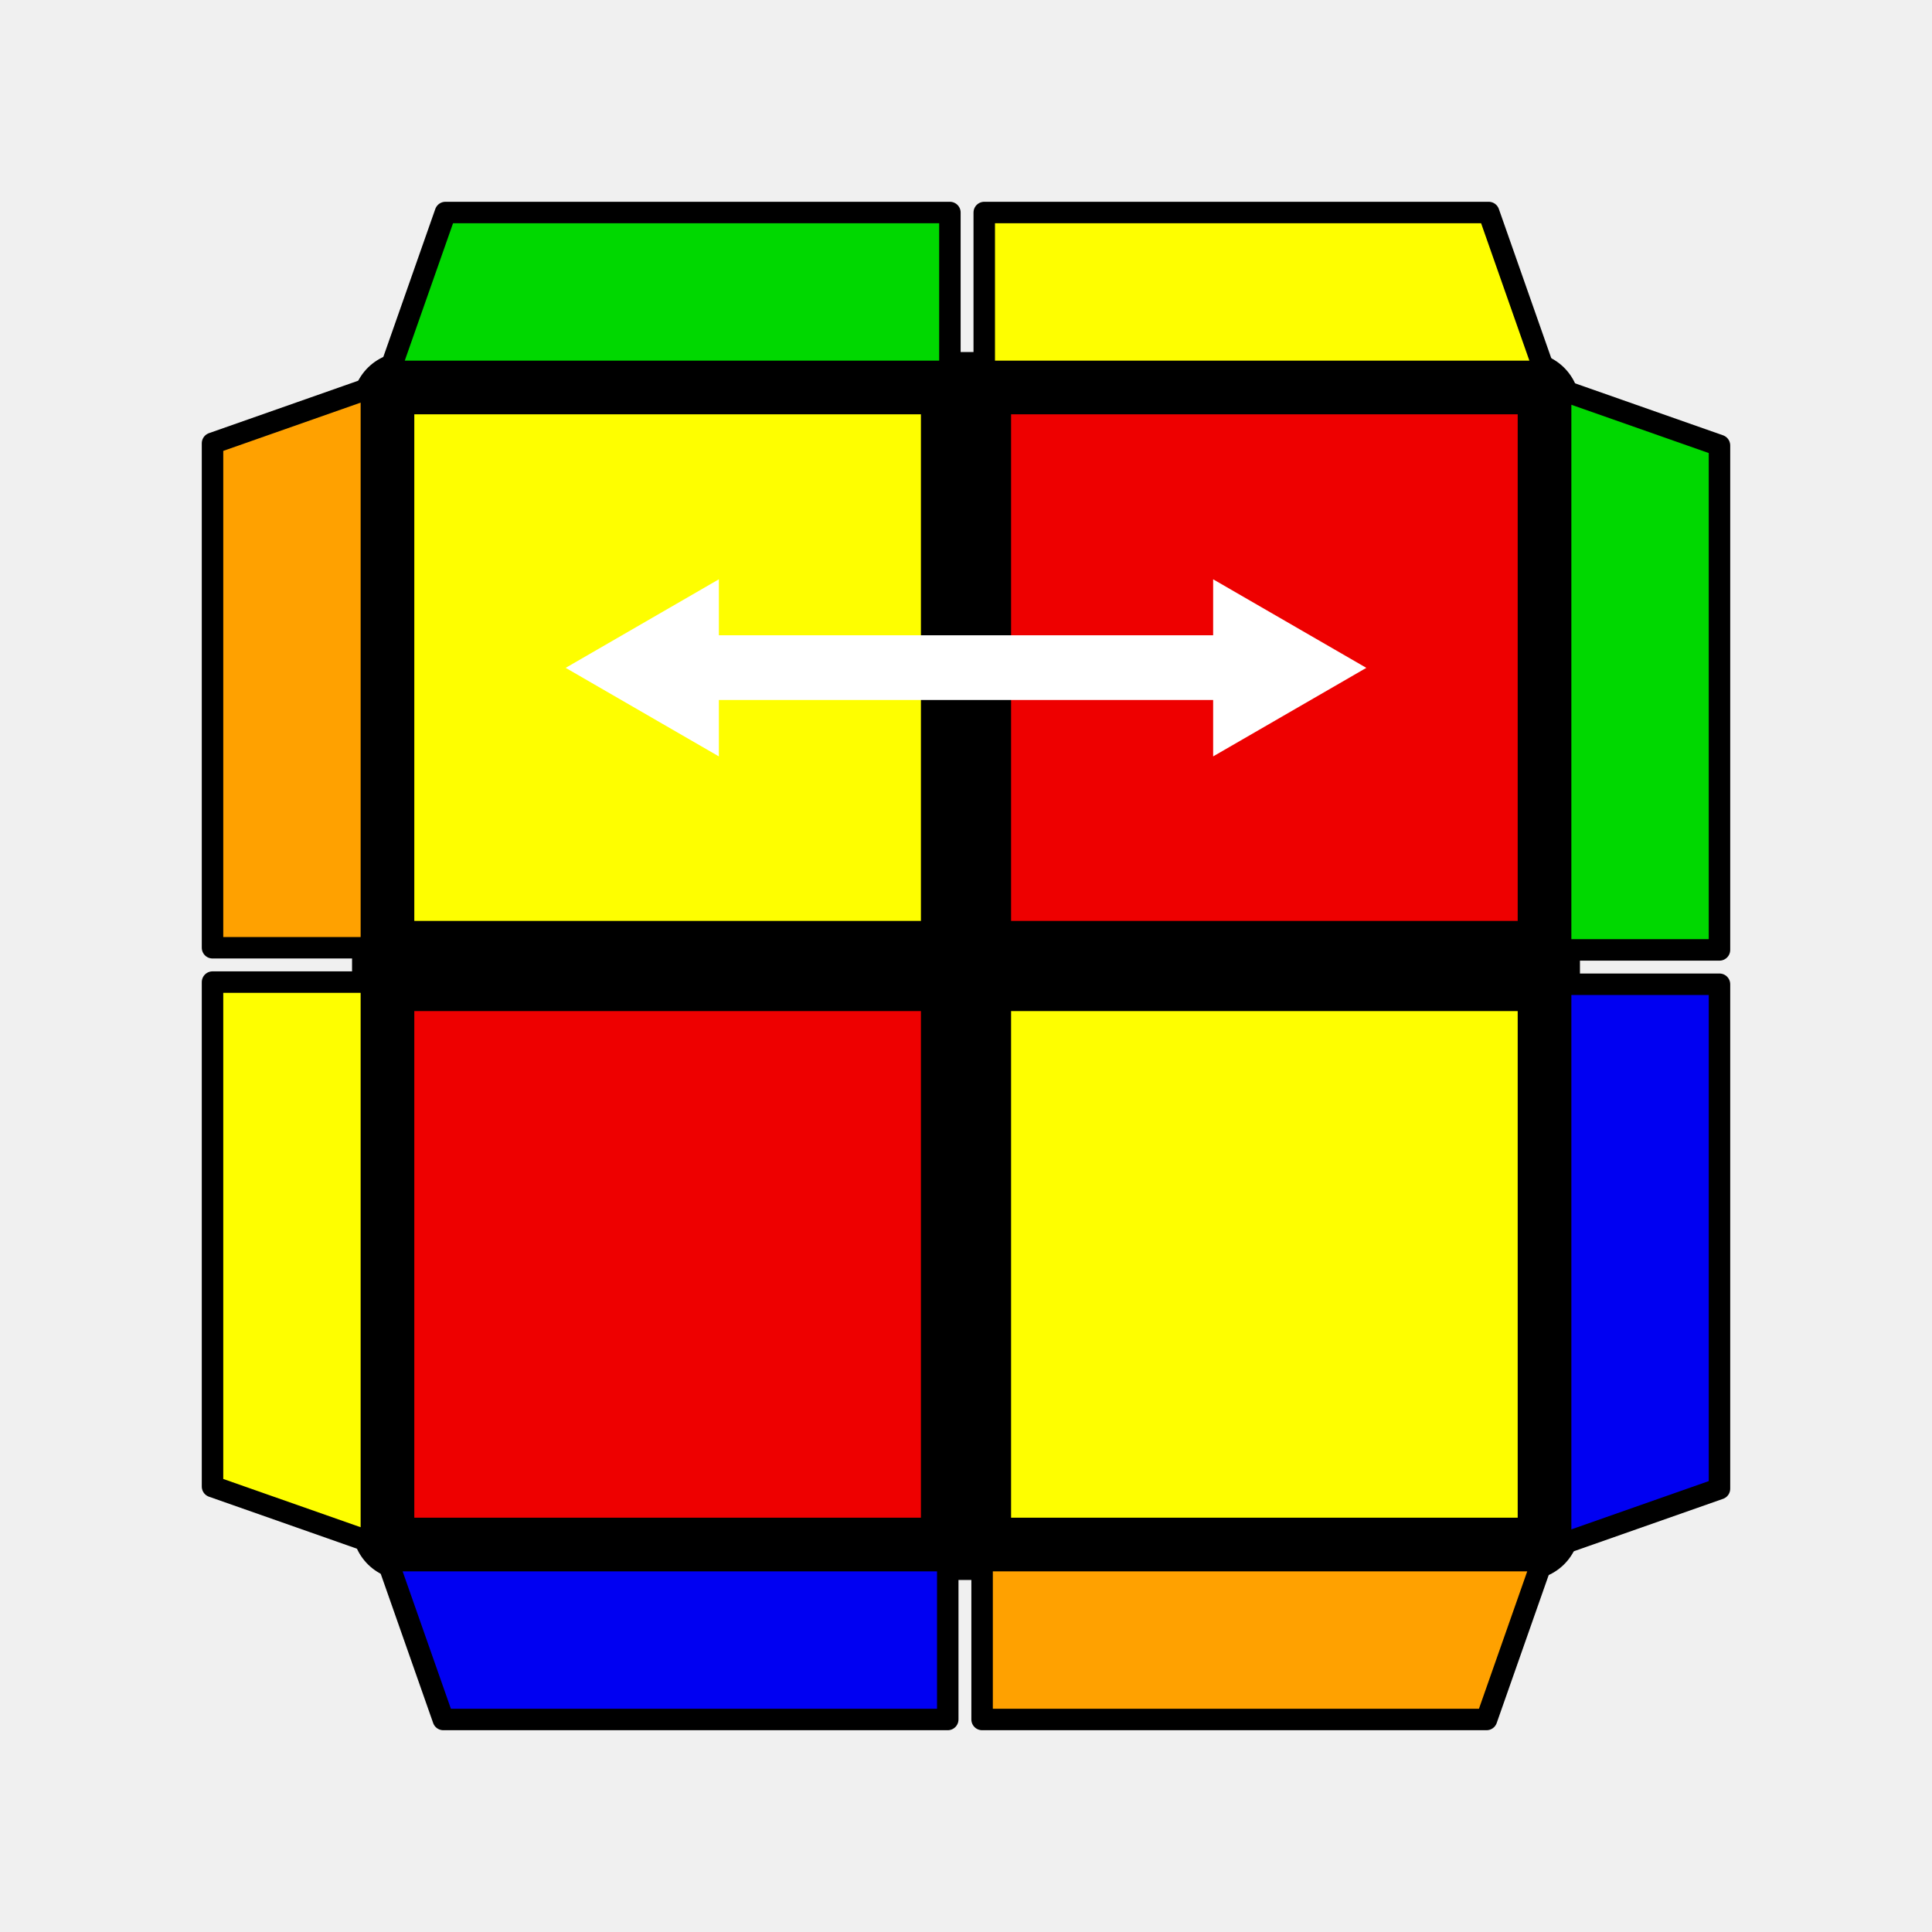
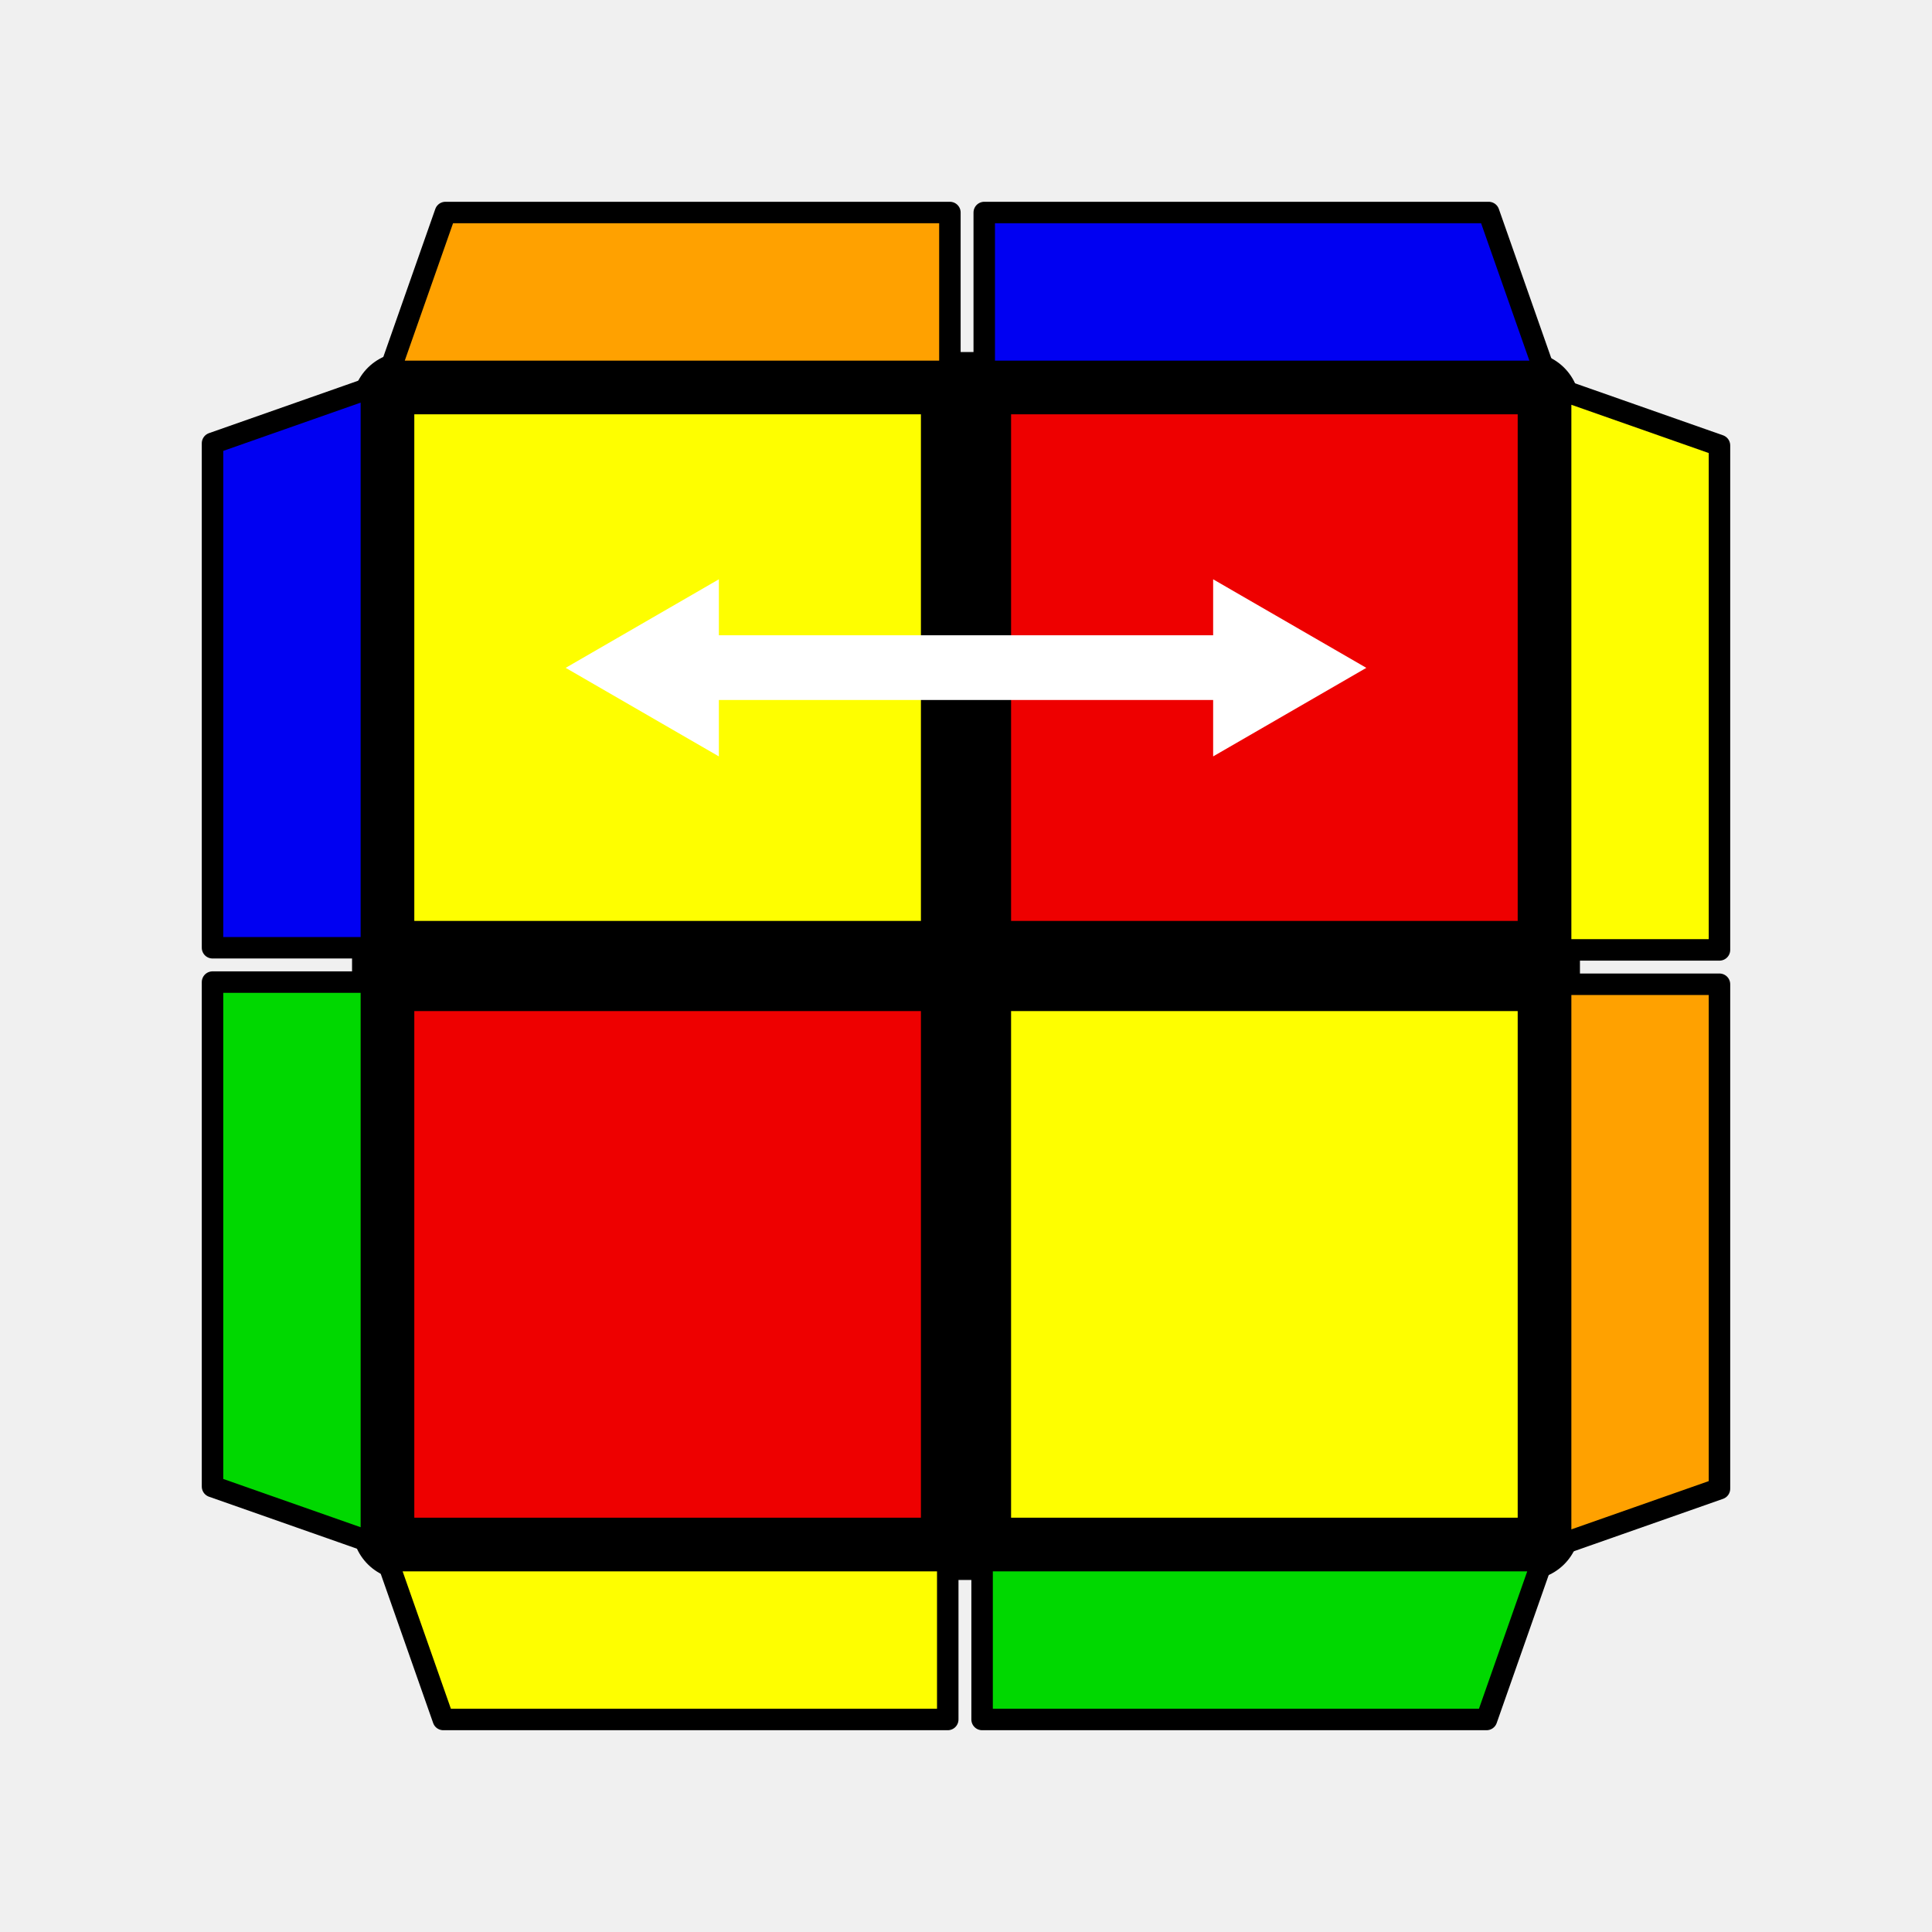
<svg xmlns="http://www.w3.org/2000/svg" version="1.1" width="500" height="500" viewBox="-0.9 -0.9 1.8 1.8">
  <g style="stroke-width:0.1;stroke-linejoin:round;opacity:1">
    <polygon fill="#000000" stroke="#000000" points="-0.522,-0.522 0.522,-0.522 0.522,0.522 -0.522,0.522" />
  </g>
  <g style="opacity:1;stroke-opacity:0.5;stroke-width:0;stroke-linejoin:round">
    <polygon fill="#FEFE00" stroke="#000000" points="-0.514,-0.514 -0.042,-0.514 -0.042,-0.042 -0.514,-0.042" />
    <polygon fill="#EE0000" stroke="#000000" points="0.042,-0.514 0.514,-0.514 0.514,-0.042 0.042,-0.042" />
    <polygon fill="#EE0000" stroke="#000000" points="-0.514,0.042 -0.042,0.042 -0.042,0.514 -0.514,0.514" />
    <polygon fill="#FEFE00" stroke="#000000" points="0.042,0.042 0.514,0.042 0.514,0.514 0.042,0.514" />
  </g>
  <g style="opacity:1;stroke-opacity:1;stroke-width:0.02;stroke-linejoin:round">
-     <polygon fill="#0000F2" stroke="#000000" points="-0.539,0.554 -0.017,0.554 -0.017,0.702 -0.487,0.702" />
-     <polygon fill="#FFA100" stroke="#000000" points="0.015,0.554 0.537,0.554 0.485,0.702 0.015,0.702" />
-     <polygon fill="#FFA100" stroke="#000000" points="-0.554,-0.539 -0.554,-0.017 -0.702,-0.017 -0.702,-0.487" />
-     <polygon fill="#FEFE00" stroke="#000000" points="-0.554,0.015 -0.554,0.537 -0.702,0.485 -0.702,0.015" />
-     <polygon fill="#FEFE00" stroke="#000000" points="0.539,-0.554 0.017,-0.554 0.017,-0.702 0.487,-0.702" />
-     <polygon fill="#00D800" stroke="#000000" points="-0.015,-0.554 -0.537,-0.554 -0.485,-0.702 -0.015,-0.702" />
-     <polygon fill="#0000F2" stroke="#000000" points="0.554,0.539 0.554,0.017 0.702,0.017 0.702,0.487" />
-     <polygon fill="#00D800" stroke="#000000" points="0.554,-0.015 0.554,-0.537 0.702,-0.485 0.702,-0.015" />
+     <polygon fill="#FEFE00" stroke="#000000" points="-0.539,0.554 -0.017,0.554 -0.017,0.702 -0.487,0.702" />
+     <polygon fill="#00D800" stroke="#000000" points="0.015,0.554 0.537,0.554 0.485,0.702 0.015,0.702" />
+     <polygon fill="#0000F2" stroke="#000000" points="-0.554,-0.539 -0.554,-0.017 -0.702,-0.017 -0.702,-0.487" />
+     <polygon fill="#00D800" stroke="#000000" points="-0.554,0.015 -0.554,0.537 -0.702,0.485 -0.702,0.015" />
+     <polygon fill="#0000F2" stroke="#000000" points="0.539,-0.554 0.017,-0.554 0.017,-0.702 0.487,-0.702" />
+     <polygon fill="#FFA100" stroke="#000000" points="-0.015,-0.554 -0.537,-0.554 -0.485,-0.702 -0.015,-0.702" />
+     <polygon fill="#FFA100" stroke="#000000" points="0.554,0.539 0.554,0.017 0.702,0.017 0.702,0.487" />
+     <polygon fill="#FEFE00" stroke="#000000" points="0.554,-0.015 0.554,-0.537 0.702,-0.485 0.702,-0.015" />
  </g>
  <g style="opacity:1;stroke-opacity:1;stroke-width:0.06;stroke-linecap:round">
    <path d="M -0.278,-0.278 L 0.278,-0.278" style="fill:none;stroke:#FFFFFF;stroke-opacity:1" />
    <path transform=" translate(0.2777778,-0.2777778) scale(0.0165) rotate(0)" d="M 5.77,0.0 L -2.88,5.0 L -2.88,-5.0 L 5.77,0.0 z" style="fill:#FFFFFF;stroke-width:0;stroke-linejoin:round" />
    <path d="M 0.278,-0.278 L -0.278,-0.278" style="fill:none;stroke:#FFFFFF;stroke-opacity:1" />
    <path transform=" translate(-0.2777778,-0.2777778) scale(0.0165) rotate(180)" d="M 5.77,0.0 L -2.88,5.0 L -2.88,-5.0 L 5.77,0.0 z" style="fill:#FFFFFF;stroke-width:0;stroke-linejoin:round" />
  </g>
</svg>
